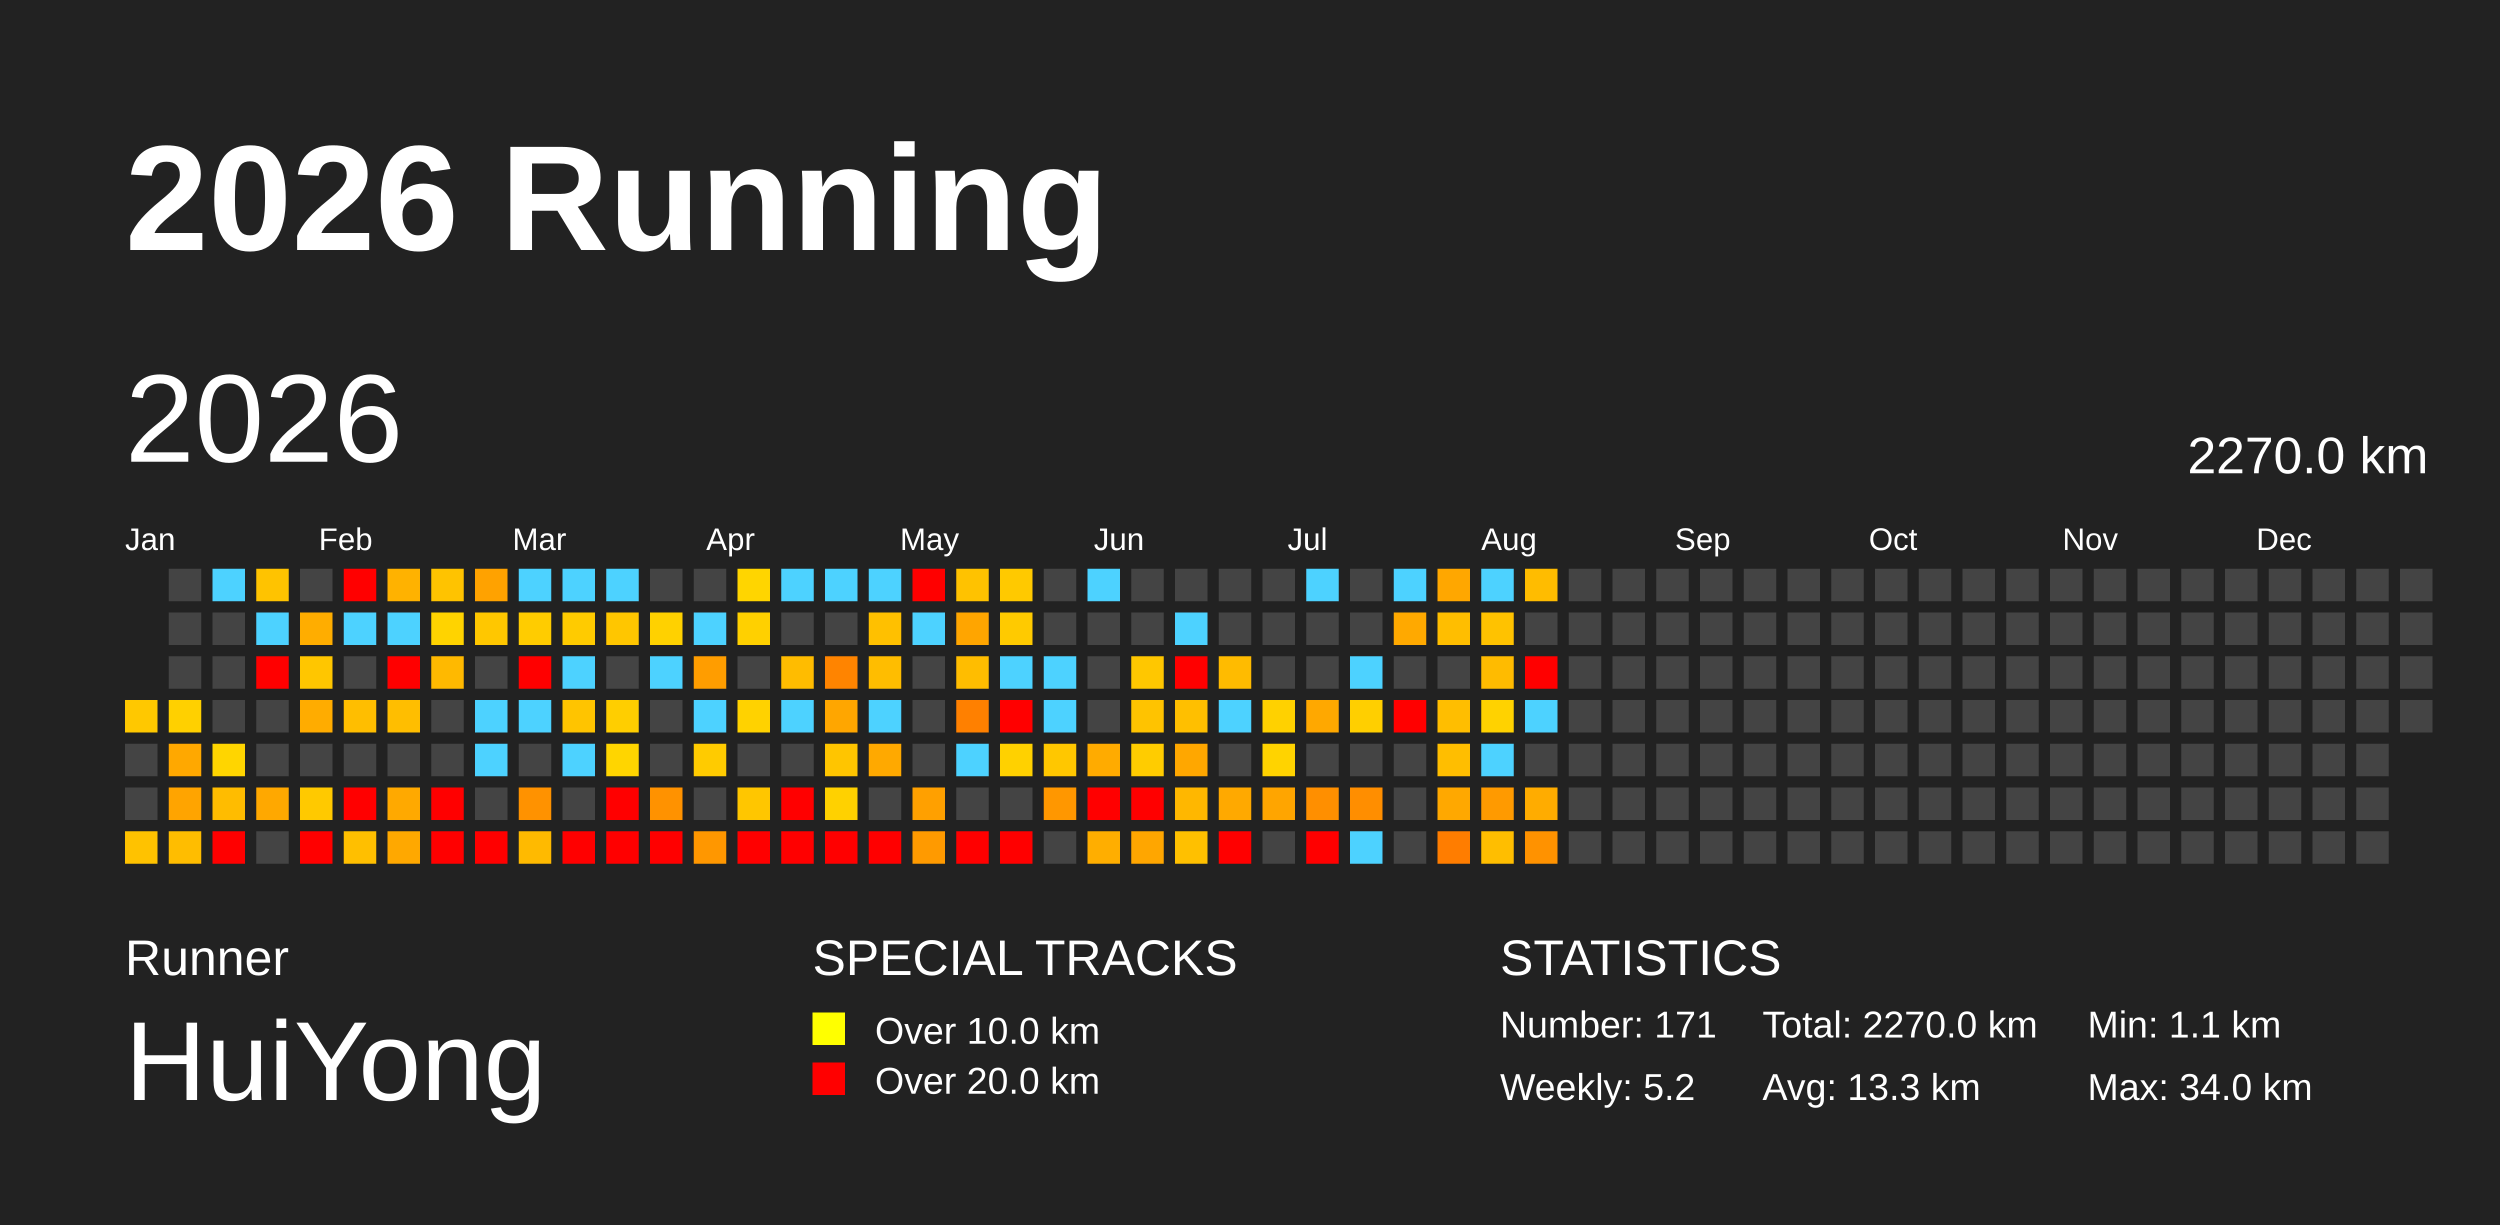
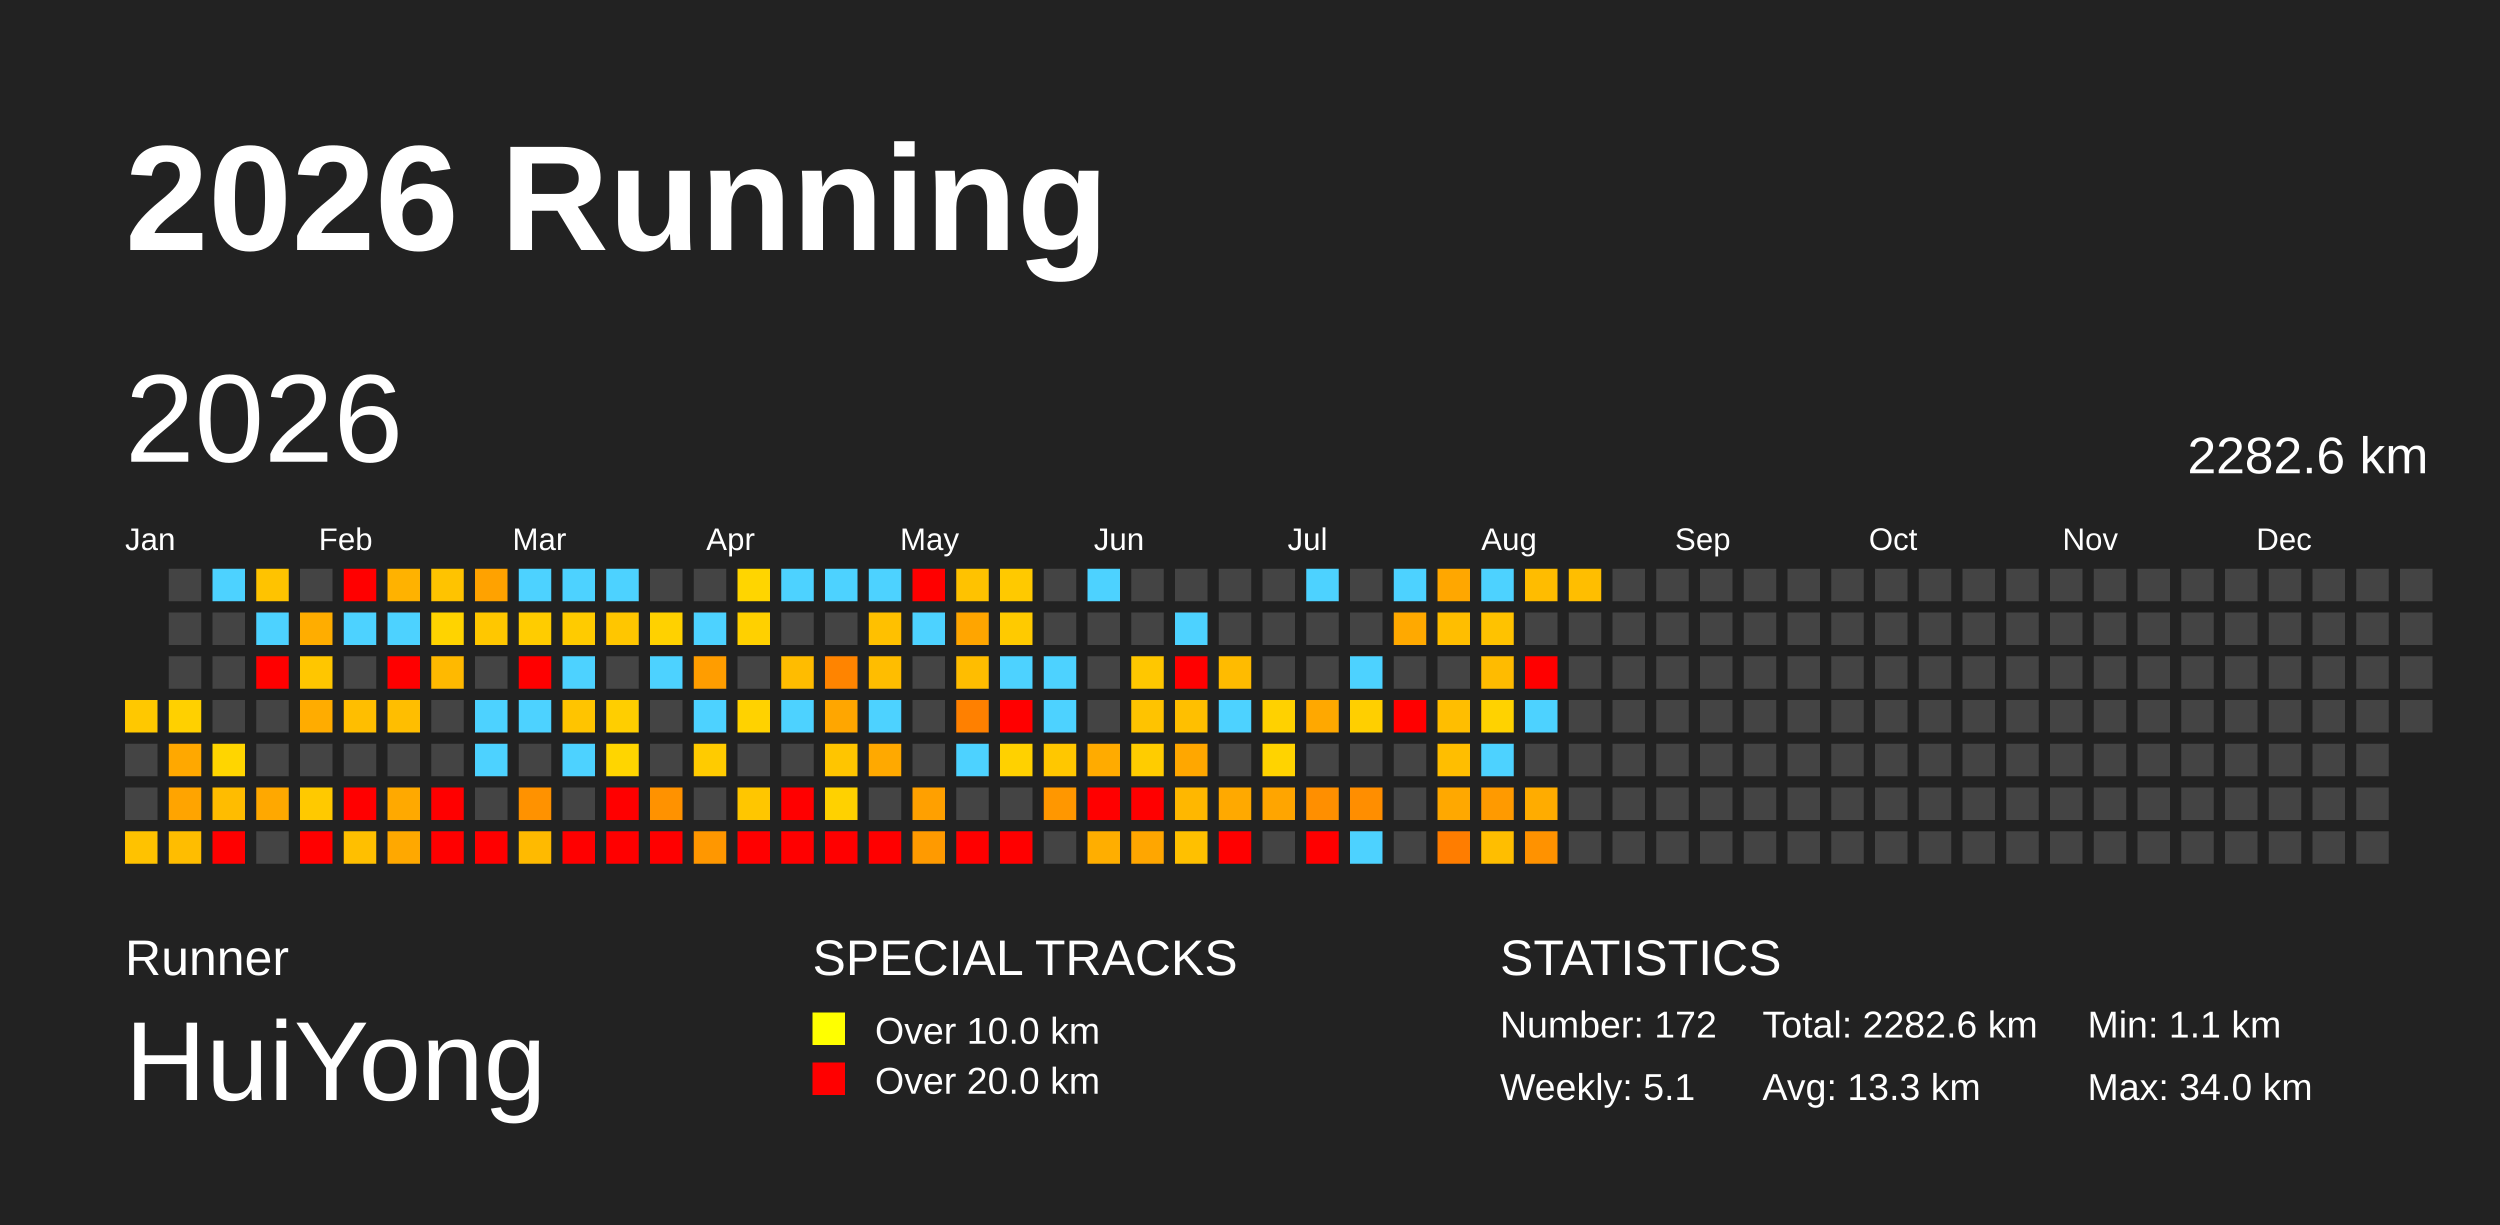
<svg xmlns="http://www.w3.org/2000/svg" baseProfile="full" height="98mm" version="1.1" viewBox="0,0,200,98" width="200mm">
  <defs />
  <rect fill="#222222" height="98" width="200" x="0" y="0" />
  <text fill="#FFFFFF" style="font-size:12px; font-family:Arial; font-weight:bold;" x="10" y="20">2026 Running</text>
  <text fill="#FFFFFF" style="font-size:4px; font-family:Arial" x="10" y="78">Runner</text>
  <text fill="#FFFFFF" style="font-size:9px; font-family:Arial" x="10" y="88">HuiYong</text>
  <text fill="#FFFFFF" style="font-size:4px; font-family:Arial" x="65" y="78">SPECIAL TRACKS</text>
  <rect fill="yellow" height="2.6" width="2.6" x="65" y="81" />
  <text fill="#FFFFFF" style="font-size:3px; font-family:Arial" x="70" y="83.5">Over 10.0 km</text>
  <rect fill="red" height="2.6" width="2.6" x="65" y="85" />
  <text fill="#FFFFFF" style="font-size:3px; font-family:Arial" x="70" y="87.5">Over 20.0 km</text>
  <text fill="#FFFFFF" style="font-size:4px; font-family:Arial" x="120" y="78">STATISTICS</text>
-   <text fill="#FFFFFF" style="font-size:3px; font-family:Arial" x="120" y="83">Number: 171</text>
-   <text fill="#FFFFFF" style="font-size:3px; font-family:Arial" x="120" y="88">Weekly: 5.2</text>
-   <text fill="#FFFFFF" style="font-size:3px; font-family:Arial" x="141" y="83">Total: 2270.0 km</text>
+   <text fill="#FFFFFF" style="font-size:3px; font-family:Arial" x="120" y="83">Number: 172</text>
+   <text fill="#FFFFFF" style="font-size:3px; font-family:Arial" x="120" y="88">Weekly: 5.1</text>
+   <text fill="#FFFFFF" style="font-size:3px; font-family:Arial" x="141" y="83">Total: 2282.6 km</text>
  <text fill="#FFFFFF" style="font-size:3px; font-family:Arial" x="141" y="88">Avg: 13.3 km</text>
  <text fill="#FFFFFF" style="font-size:3px; font-family:Arial" x="167" y="83">Min: 1.1 km</text>
  <text fill="#FFFFFF" style="font-size:3px; font-family:Arial" x="167" y="88">Max: 34.0 km</text>
  <text dominant-baseline="hanging" fill="#FFFFFF" style="font-size:10.0px; font-family:Arial;" x="10" y="30">2026</text>
-   <text dominant-baseline="hanging" fill="#FFFFFF" style="font-size:4.125px; font-family:Arial;" x="175" y="35">2270.0 km</text>
+   <text dominant-baseline="hanging" fill="#FFFFFF" style="font-size:4.125px; font-family:Arial;" x="175" y="35">2282.6 km</text>
  <text fill="#FFFFFF" style="font-size:2.5px; font-family:Arial" x="10.0" y="44">Jan</text>
  <text fill="#FFFFFF" style="font-size:2.5px; font-family:Arial" x="25.5" y="44">Feb</text>
  <text fill="#FFFFFF" style="font-size:2.5px; font-family:Arial" x="41.0" y="44">Mar</text>
  <text fill="#FFFFFF" style="font-size:2.5px; font-family:Arial" x="56.5" y="44">Apr</text>
  <text fill="#FFFFFF" style="font-size:2.5px; font-family:Arial" x="72.0" y="44">May</text>
  <text fill="#FFFFFF" style="font-size:2.5px; font-family:Arial" x="87.5" y="44">Jun</text>
  <text fill="#FFFFFF" style="font-size:2.5px; font-family:Arial" x="103.0" y="44">Jul</text>
  <text fill="#FFFFFF" style="font-size:2.5px; font-family:Arial" x="118.5" y="44">Aug</text>
  <text fill="#FFFFFF" style="font-size:2.5px; font-family:Arial" x="134.0" y="44">Sep</text>
  <text fill="#FFFFFF" style="font-size:2.5px; font-family:Arial" x="149.5" y="44">Oct</text>
  <text fill="#FFFFFF" style="font-size:2.5px; font-family:Arial" x="165.0" y="44">Nov</text>
  <text fill="#FFFFFF" style="font-size:2.5px; font-family:Arial" x="180.5" y="44">Dec</text>
  <rect fill="#ffc800" height="2.6" width="2.6" x="10.0" y="56.0" />
  <rect fill="#444444" height="2.6" width="2.6" x="10.0" y="59.5" />
  <rect fill="#444444" height="2.6" width="2.6" x="10.0" y="63.0" />
  <rect fill="#ffc200" height="2.6" width="2.6" x="10.0" y="66.5" />
  <rect fill="#444444" height="2.6" width="2.6" x="13.5" y="45.5" />
  <rect fill="#444444" height="2.6" width="2.6" x="13.5" y="49.0" />
  <rect fill="#444444" height="2.6" width="2.6" x="13.5" y="52.5" />
  <rect fill="#ffd000" height="2.6" width="2.6" x="13.5" y="56.0" />
  <rect fill="#ffa800" height="2.6" width="2.6" x="13.5" y="59.5" />
  <rect fill="#ffa400" height="2.6" width="2.6" x="13.5" y="63.0" />
  <rect fill="#ffbd00" height="2.6" width="2.6" x="13.5" y="66.5" />
  <rect fill="#4dd2ff" height="2.6" width="2.6" x="17.0" y="45.5" />
  <rect fill="#444444" height="2.6" width="2.6" x="17.0" y="49.0" />
  <rect fill="#444444" height="2.6" width="2.6" x="17.0" y="52.5" />
  <rect fill="#444444" height="2.6" width="2.6" x="17.0" y="56.0" />
  <rect fill="#ffd500" height="2.6" width="2.6" x="17.0" y="59.5" />
  <rect fill="#ffbc00" height="2.6" width="2.6" x="17.0" y="63.0" />
  <rect fill="red" height="2.6" width="2.6" x="17.0" y="66.5" />
  <rect fill="#ffc300" height="2.6" width="2.6" x="20.5" y="45.5" />
  <rect fill="#4dd2ff" height="2.6" width="2.6" x="20.5" y="49.0" />
  <rect fill="red" height="2.6" width="2.6" x="20.5" y="52.5" />
  <rect fill="#444444" height="2.6" width="2.6" x="20.5" y="56.0" />
  <rect fill="#444444" height="2.6" width="2.6" x="20.5" y="59.5" />
  <rect fill="#ffa800" height="2.6" width="2.6" x="20.5" y="63.0" />
  <rect fill="#444444" height="2.6" width="2.6" x="20.5" y="66.5" />
  <rect fill="#444444" height="2.6" width="2.6" x="24.0" y="45.5" />
  <rect fill="#ffad00" height="2.6" width="2.6" x="24.0" y="49.0" />
  <rect fill="#ffc600" height="2.6" width="2.6" x="24.0" y="52.5" />
  <rect fill="#ffac00" height="2.6" width="2.6" x="24.0" y="56.0" />
  <rect fill="#444444" height="2.6" width="2.6" x="24.0" y="59.5" />
  <rect fill="#ffc900" height="2.6" width="2.6" x="24.0" y="63.0" />
  <rect fill="red" height="2.6" width="2.6" x="24.0" y="66.5" />
  <rect fill="red" height="2.6" width="2.6" x="27.5" y="45.5" />
  <rect fill="#4dd2ff" height="2.6" width="2.6" x="27.5" y="49.0" />
  <rect fill="#444444" height="2.6" width="2.6" x="27.5" y="52.5" />
  <rect fill="#ffbe00" height="2.6" width="2.6" x="27.5" y="56.0" />
  <rect fill="#444444" height="2.6" width="2.6" x="27.5" y="59.5" />
  <rect fill="red" height="2.6" width="2.6" x="27.5" y="63.0" />
  <rect fill="#ffbf00" height="2.6" width="2.6" x="27.5" y="66.5" />
  <rect fill="#ffb200" height="2.6" width="2.6" x="31.0" y="45.5" />
  <rect fill="#4dd2ff" height="2.6" width="2.6" x="31.0" y="49.0" />
  <rect fill="red" height="2.6" width="2.6" x="31.0" y="52.5" />
  <rect fill="#ffbe00" height="2.6" width="2.6" x="31.0" y="56.0" />
  <rect fill="#444444" height="2.6" width="2.6" x="31.0" y="59.5" />
  <rect fill="#ffa900" height="2.6" width="2.6" x="31.0" y="63.0" />
  <rect fill="#ffa800" height="2.6" width="2.6" x="31.0" y="66.5" />
  <rect fill="#ffc300" height="2.6" width="2.6" x="34.5" y="45.5" />
  <rect fill="#ffd300" height="2.6" width="2.6" x="34.5" y="49.0" />
  <rect fill="#ffb900" height="2.6" width="2.6" x="34.5" y="52.5" />
  <rect fill="#444444" height="2.6" width="2.6" x="34.5" y="56.0" />
  <rect fill="#444444" height="2.6" width="2.6" x="34.5" y="59.5" />
  <rect fill="red" height="2.6" width="2.6" x="34.5" y="63.0" />
  <rect fill="red" height="2.6" width="2.6" x="34.5" y="66.5" />
  <rect fill="#ffa200" height="2.6" width="2.6" x="38.0" y="45.5" />
  <rect fill="#ffc700" height="2.6" width="2.6" x="38.0" y="49.0" />
  <rect fill="#444444" height="2.6" width="2.6" x="38.0" y="52.5" />
  <rect fill="#4dd2ff" height="2.6" width="2.6" x="38.0" y="56.0" />
  <rect fill="#4dd2ff" height="2.6" width="2.6" x="38.0" y="59.5" />
  <rect fill="#444444" height="2.6" width="2.6" x="38.0" y="63.0" />
  <rect fill="red" height="2.6" width="2.6" x="38.0" y="66.5" />
  <rect fill="#4dd2ff" height="2.6" width="2.6" x="41.5" y="45.5" />
  <rect fill="#ffcc00" height="2.6" width="2.6" x="41.5" y="49.0" />
  <rect fill="red" height="2.6" width="2.6" x="41.5" y="52.5" />
  <rect fill="#4dd2ff" height="2.6" width="2.6" x="41.5" y="56.0" />
  <rect fill="#444444" height="2.6" width="2.6" x="41.5" y="59.5" />
  <rect fill="#ff9200" height="2.6" width="2.6" x="41.5" y="63.0" />
  <rect fill="#ffba00" height="2.6" width="2.6" x="41.5" y="66.5" />
  <rect fill="#4dd2ff" height="2.6" width="2.6" x="45.0" y="45.5" />
  <rect fill="#ffcb00" height="2.6" width="2.6" x="45.0" y="49.0" />
  <rect fill="#4dd2ff" height="2.6" width="2.6" x="45.0" y="52.5" />
  <rect fill="#ffc400" height="2.6" width="2.6" x="45.0" y="56.0" />
  <rect fill="#4dd2ff" height="2.6" width="2.6" x="45.0" y="59.5" />
  <rect fill="#444444" height="2.6" width="2.6" x="45.0" y="63.0" />
  <rect fill="red" height="2.6" width="2.6" x="45.0" y="66.5" />
  <rect fill="#4dd2ff" height="2.6" width="2.6" x="48.5" y="45.5" />
  <rect fill="#ffc600" height="2.6" width="2.6" x="48.5" y="49.0" />
  <rect fill="#444444" height="2.6" width="2.6" x="48.5" y="52.5" />
  <rect fill="#ffce00" height="2.6" width="2.6" x="48.5" y="56.0" />
  <rect fill="#ffd500" height="2.6" width="2.6" x="48.5" y="59.5" />
  <rect fill="red" height="2.6" width="2.6" x="48.5" y="63.0" />
  <rect fill="red" height="2.6" width="2.6" x="48.5" y="66.5" />
  <rect fill="#444444" height="2.6" width="2.6" x="52.0" y="45.5" />
  <rect fill="#ffd100" height="2.6" width="2.6" x="52.0" y="49.0" />
  <rect fill="#4dd2ff" height="2.6" width="2.6" x="52.0" y="52.5" />
  <rect fill="#444444" height="2.6" width="2.6" x="52.0" y="56.0" />
  <rect fill="#444444" height="2.6" width="2.6" x="52.0" y="59.5" />
  <rect fill="#ff9200" height="2.6" width="2.6" x="52.0" y="63.0" />
  <rect fill="red" height="2.6" width="2.6" x="52.0" y="66.5" />
  <rect fill="#444444" height="2.6" width="2.6" x="55.5" y="45.5" />
  <rect fill="#4dd2ff" height="2.6" width="2.6" x="55.5" y="49.0" />
  <rect fill="#ff9d00" height="2.6" width="2.6" x="55.5" y="52.5" />
  <rect fill="#4dd2ff" height="2.6" width="2.6" x="55.5" y="56.0" />
  <rect fill="#ffcb00" height="2.6" width="2.6" x="55.5" y="59.5" />
  <rect fill="#444444" height="2.6" width="2.6" x="55.5" y="63.0" />
  <rect fill="#ff9700" height="2.6" width="2.6" x="55.5" y="66.5" />
  <rect fill="#ffd500" height="2.6" width="2.6" x="59.0" y="45.5" />
  <rect fill="#ffd000" height="2.6" width="2.6" x="59.0" y="49.0" />
  <rect fill="#444444" height="2.6" width="2.6" x="59.0" y="52.5" />
  <rect fill="#ffd200" height="2.6" width="2.6" x="59.0" y="56.0" />
  <rect fill="#444444" height="2.6" width="2.6" x="59.0" y="59.5" />
  <rect fill="#ffc600" height="2.6" width="2.6" x="59.0" y="63.0" />
  <rect fill="red" height="2.6" width="2.6" x="59.0" y="66.5" />
  <rect fill="#4dd2ff" height="2.6" width="2.6" x="62.5" y="45.5" />
  <rect fill="#444444" height="2.6" width="2.6" x="62.5" y="49.0" />
  <rect fill="#ffbc00" height="2.6" width="2.6" x="62.5" y="52.5" />
  <rect fill="#4dd2ff" height="2.6" width="2.6" x="62.5" y="56.0" />
  <rect fill="#444444" height="2.6" width="2.6" x="62.5" y="59.5" />
  <rect fill="red" height="2.6" width="2.6" x="62.5" y="63.0" />
  <rect fill="red" height="2.6" width="2.6" x="62.5" y="66.5" />
  <rect fill="#4dd2ff" height="2.6" width="2.6" x="66.0" y="45.5" />
  <rect fill="#444444" height="2.6" width="2.6" x="66.0" y="49.0" />
  <rect fill="#ff8400" height="2.6" width="2.6" x="66.0" y="52.5" />
  <rect fill="#ffa600" height="2.6" width="2.6" x="66.0" y="56.0" />
  <rect fill="#ffc500" height="2.6" width="2.6" x="66.0" y="59.5" />
  <rect fill="#ffd100" height="2.6" width="2.6" x="66.0" y="63.0" />
  <rect fill="red" height="2.6" width="2.6" x="66.0" y="66.5" />
  <rect fill="#4dd2ff" height="2.6" width="2.6" x="69.5" y="45.5" />
  <rect fill="#ffc000" height="2.6" width="2.6" x="69.5" y="49.0" />
  <rect fill="#ffbd00" height="2.6" width="2.6" x="69.5" y="52.5" />
  <rect fill="#4dd2ff" height="2.6" width="2.6" x="69.5" y="56.0" />
  <rect fill="#ffa900" height="2.6" width="2.6" x="69.5" y="59.5" />
  <rect fill="#444444" height="2.6" width="2.6" x="69.5" y="63.0" />
  <rect fill="red" height="2.6" width="2.6" x="69.5" y="66.5" />
  <rect fill="red" height="2.6" width="2.6" x="73.0" y="45.5" />
  <rect fill="#4dd2ff" height="2.6" width="2.6" x="73.0" y="49.0" />
  <rect fill="#444444" height="2.6" width="2.6" x="73.0" y="52.5" />
  <rect fill="#444444" height="2.6" width="2.6" x="73.0" y="56.0" />
  <rect fill="#444444" height="2.6" width="2.6" x="73.0" y="59.5" />
  <rect fill="#ffa000" height="2.6" width="2.6" x="73.0" y="63.0" />
  <rect fill="#ff9a00" height="2.6" width="2.6" x="73.0" y="66.5" />
  <rect fill="#ffc200" height="2.6" width="2.6" x="76.5" y="45.5" />
  <rect fill="#ffa500" height="2.6" width="2.6" x="76.5" y="49.0" />
  <rect fill="#ffbd00" height="2.6" width="2.6" x="76.5" y="52.5" />
  <rect fill="#ff8000" height="2.6" width="2.6" x="76.5" y="56.0" />
  <rect fill="#4dd2ff" height="2.6" width="2.6" x="76.5" y="59.5" />
  <rect fill="#444444" height="2.6" width="2.6" x="76.5" y="63.0" />
  <rect fill="red" height="2.6" width="2.6" x="76.5" y="66.5" />
  <rect fill="#ffc900" height="2.6" width="2.6" x="80.0" y="45.5" />
  <rect fill="#ffca00" height="2.6" width="2.6" x="80.0" y="49.0" />
  <rect fill="#4dd2ff" height="2.6" width="2.6" x="80.0" y="52.5" />
  <rect fill="red" height="2.6" width="2.6" x="80.0" y="56.0" />
  <rect fill="#ffd100" height="2.6" width="2.6" x="80.0" y="59.5" />
  <rect fill="#444444" height="2.6" width="2.6" x="80.0" y="63.0" />
  <rect fill="red" height="2.6" width="2.6" x="80.0" y="66.5" />
  <rect fill="#444444" height="2.6" width="2.6" x="83.5" y="45.5" />
  <rect fill="#444444" height="2.6" width="2.6" x="83.5" y="49.0" />
  <rect fill="#4dd2ff" height="2.6" width="2.6" x="83.5" y="52.5" />
  <rect fill="#4dd2ff" height="2.6" width="2.6" x="83.5" y="56.0" />
  <rect fill="#ffc700" height="2.6" width="2.6" x="83.5" y="59.5" />
  <rect fill="#ff9700" height="2.6" width="2.6" x="83.5" y="63.0" />
  <rect fill="#444444" height="2.6" width="2.6" x="83.5" y="66.5" />
  <rect fill="#4dd2ff" height="2.6" width="2.6" x="87.0" y="45.5" />
  <rect fill="#444444" height="2.6" width="2.6" x="87.0" y="49.0" />
  <rect fill="#444444" height="2.6" width="2.6" x="87.0" y="52.5" />
  <rect fill="#444444" height="2.6" width="2.6" x="87.0" y="56.0" />
  <rect fill="#ffab00" height="2.6" width="2.6" x="87.0" y="59.5" />
  <rect fill="red" height="2.6" width="2.6" x="87.0" y="63.0" />
  <rect fill="#ffae00" height="2.6" width="2.6" x="87.0" y="66.5" />
  <rect fill="#444444" height="2.6" width="2.6" x="90.5" y="45.5" />
  <rect fill="#444444" height="2.6" width="2.6" x="90.5" y="49.0" />
  <rect fill="#ffc700" height="2.6" width="2.6" x="90.5" y="52.5" />
  <rect fill="#ffc300" height="2.6" width="2.6" x="90.5" y="56.0" />
  <rect fill="#ffcc00" height="2.6" width="2.6" x="90.5" y="59.5" />
  <rect fill="red" height="2.6" width="2.6" x="90.5" y="63.0" />
  <rect fill="#ffa600" height="2.6" width="2.6" x="90.5" y="66.5" />
  <rect fill="#444444" height="2.6" width="2.6" x="94.0" y="45.5" />
  <rect fill="#4dd2ff" height="2.6" width="2.6" x="94.0" y="49.0" />
  <rect fill="red" height="2.6" width="2.6" x="94.0" y="52.5" />
  <rect fill="#ffbf00" height="2.6" width="2.6" x="94.0" y="56.0" />
  <rect fill="#ffa700" height="2.6" width="2.6" x="94.0" y="59.5" />
  <rect fill="#ffb700" height="2.6" width="2.6" x="94.0" y="63.0" />
  <rect fill="#ffc000" height="2.6" width="2.6" x="94.0" y="66.5" />
  <rect fill="#444444" height="2.6" width="2.6" x="97.5" y="45.5" />
  <rect fill="#444444" height="2.6" width="2.6" x="97.5" y="49.0" />
  <rect fill="#ffbb00" height="2.6" width="2.6" x="97.5" y="52.5" />
  <rect fill="#4dd2ff" height="2.6" width="2.6" x="97.5" y="56.0" />
  <rect fill="#444444" height="2.6" width="2.6" x="97.5" y="59.5" />
  <rect fill="#ffa900" height="2.6" width="2.6" x="97.5" y="63.0" />
  <rect fill="red" height="2.6" width="2.6" x="97.5" y="66.5" />
  <rect fill="#444444" height="2.6" width="2.6" x="101.0" y="45.5" />
  <rect fill="#444444" height="2.6" width="2.6" x="101.0" y="49.0" />
  <rect fill="#444444" height="2.6" width="2.6" x="101.0" y="52.5" />
  <rect fill="#ffd100" height="2.6" width="2.6" x="101.0" y="56.0" />
  <rect fill="#ffd300" height="2.6" width="2.6" x="101.0" y="59.5" />
  <rect fill="#ffa500" height="2.6" width="2.6" x="101.0" y="63.0" />
  <rect fill="#444444" height="2.6" width="2.6" x="101.0" y="66.5" />
  <rect fill="#4dd2ff" height="2.6" width="2.6" x="104.5" y="45.5" />
  <rect fill="#444444" height="2.6" width="2.6" x="104.5" y="49.0" />
  <rect fill="#444444" height="2.6" width="2.6" x="104.5" y="52.5" />
  <rect fill="#ffa800" height="2.6" width="2.6" x="104.5" y="56.0" />
  <rect fill="#444444" height="2.6" width="2.6" x="104.5" y="59.5" />
  <rect fill="#ff8f00" height="2.6" width="2.6" x="104.5" y="63.0" />
  <rect fill="red" height="2.6" width="2.6" x="104.5" y="66.5" />
  <rect fill="#444444" height="2.6" width="2.6" x="108.0" y="45.5" />
  <rect fill="#444444" height="2.6" width="2.6" x="108.0" y="49.0" />
  <rect fill="#4dd2ff" height="2.6" width="2.6" x="108.0" y="52.5" />
  <rect fill="#ffcf00" height="2.6" width="2.6" x="108.0" y="56.0" />
  <rect fill="#444444" height="2.6" width="2.6" x="108.0" y="59.5" />
  <rect fill="#ff8e00" height="2.6" width="2.6" x="108.0" y="63.0" />
  <rect fill="#4dd2ff" height="2.6" width="2.6" x="108.0" y="66.5" />
  <rect fill="#4dd2ff" height="2.6" width="2.6" x="111.5" y="45.5" />
  <rect fill="#ffa900" height="2.6" width="2.6" x="111.5" y="49.0" />
  <rect fill="#444444" height="2.6" width="2.6" x="111.5" y="52.5" />
  <rect fill="red" height="2.6" width="2.6" x="111.5" y="56.0" />
  <rect fill="#444444" height="2.6" width="2.6" x="111.5" y="59.5" />
  <rect fill="#444444" height="2.6" width="2.6" x="111.5" y="63.0" />
  <rect fill="#444444" height="2.6" width="2.6" x="111.5" y="66.5" />
  <rect fill="#ffa700" height="2.6" width="2.6" x="115.0" y="45.5" />
  <rect fill="#ffbe00" height="2.6" width="2.6" x="115.0" y="49.0" />
  <rect fill="#444444" height="2.6" width="2.6" x="115.0" y="52.5" />
  <rect fill="#ffbe00" height="2.6" width="2.6" x="115.0" y="56.0" />
  <rect fill="#ffbe00" height="2.6" width="2.6" x="115.0" y="59.5" />
  <rect fill="#ffa800" height="2.6" width="2.6" x="115.0" y="63.0" />
  <rect fill="#ff7d00" height="2.6" width="2.6" x="115.0" y="66.5" />
  <rect fill="#4dd2ff" height="2.6" width="2.6" x="118.5" y="45.5" />
  <rect fill="#ffc200" height="2.6" width="2.6" x="118.5" y="49.0" />
  <rect fill="#ffbb00" height="2.6" width="2.6" x="118.5" y="52.5" />
  <rect fill="#ffd200" height="2.6" width="2.6" x="118.5" y="56.0" />
  <rect fill="#4dd2ff" height="2.6" width="2.6" x="118.5" y="59.5" />
  <rect fill="#ff9a00" height="2.6" width="2.6" x="118.5" y="63.0" />
  <rect fill="#ffbe00" height="2.6" width="2.6" x="118.5" y="66.5" />
  <rect fill="#ffbc00" height="2.6" width="2.6" x="122.0" y="45.5" />
  <rect fill="#444444" height="2.6" width="2.6" x="122.0" y="49.0" />
  <rect fill="red" height="2.6" width="2.6" x="122.0" y="52.5" />
  <rect fill="#4dd2ff" height="2.6" width="2.6" x="122.0" y="56.0" />
  <rect fill="#444444" height="2.6" width="2.6" x="122.0" y="59.5" />
  <rect fill="#ffac00" height="2.6" width="2.6" x="122.0" y="63.0" />
  <rect fill="#ff9200" height="2.6" width="2.6" x="122.0" y="66.5" />
-   <rect fill="#444444" height="2.6" width="2.6" x="125.5" y="45.5" />
+   <rect fill="#ffbe00" height="2.6" width="2.6" x="125.5" y="45.5" />
  <rect fill="#444444" height="2.6" width="2.6" x="125.5" y="49.0" />
  <rect fill="#444444" height="2.6" width="2.6" x="125.5" y="52.5" />
  <rect fill="#444444" height="2.6" width="2.6" x="125.5" y="56.0" />
  <rect fill="#444444" height="2.6" width="2.6" x="125.5" y="59.5" />
  <rect fill="#444444" height="2.6" width="2.6" x="125.5" y="63.0" />
  <rect fill="#444444" height="2.6" width="2.6" x="125.5" y="66.5" />
  <rect fill="#444444" height="2.6" width="2.6" x="129.0" y="45.5" />
  <rect fill="#444444" height="2.6" width="2.6" x="129.0" y="49.0" />
  <rect fill="#444444" height="2.6" width="2.6" x="129.0" y="52.5" />
  <rect fill="#444444" height="2.6" width="2.6" x="129.0" y="56.0" />
  <rect fill="#444444" height="2.6" width="2.6" x="129.0" y="59.5" />
  <rect fill="#444444" height="2.6" width="2.6" x="129.0" y="63.0" />
  <rect fill="#444444" height="2.6" width="2.6" x="129.0" y="66.5" />
  <rect fill="#444444" height="2.6" width="2.6" x="132.5" y="45.5" />
  <rect fill="#444444" height="2.6" width="2.6" x="132.5" y="49.0" />
  <rect fill="#444444" height="2.6" width="2.6" x="132.5" y="52.5" />
  <rect fill="#444444" height="2.6" width="2.6" x="132.5" y="56.0" />
  <rect fill="#444444" height="2.6" width="2.6" x="132.5" y="59.5" />
  <rect fill="#444444" height="2.6" width="2.6" x="132.5" y="63.0" />
  <rect fill="#444444" height="2.6" width="2.6" x="132.5" y="66.5" />
  <rect fill="#444444" height="2.6" width="2.6" x="136.0" y="45.5" />
  <rect fill="#444444" height="2.6" width="2.6" x="136.0" y="49.0" />
  <rect fill="#444444" height="2.6" width="2.6" x="136.0" y="52.5" />
  <rect fill="#444444" height="2.6" width="2.6" x="136.0" y="56.0" />
  <rect fill="#444444" height="2.6" width="2.6" x="136.0" y="59.5" />
  <rect fill="#444444" height="2.6" width="2.6" x="136.0" y="63.0" />
  <rect fill="#444444" height="2.6" width="2.6" x="136.0" y="66.5" />
  <rect fill="#444444" height="2.6" width="2.6" x="139.5" y="45.5" />
  <rect fill="#444444" height="2.6" width="2.6" x="139.5" y="49.0" />
  <rect fill="#444444" height="2.6" width="2.6" x="139.5" y="52.5" />
  <rect fill="#444444" height="2.6" width="2.6" x="139.5" y="56.0" />
  <rect fill="#444444" height="2.6" width="2.6" x="139.5" y="59.5" />
  <rect fill="#444444" height="2.6" width="2.6" x="139.5" y="63.0" />
  <rect fill="#444444" height="2.6" width="2.6" x="139.5" y="66.5" />
  <rect fill="#444444" height="2.6" width="2.6" x="143.0" y="45.5" />
  <rect fill="#444444" height="2.6" width="2.6" x="143.0" y="49.0" />
  <rect fill="#444444" height="2.6" width="2.6" x="143.0" y="52.5" />
  <rect fill="#444444" height="2.6" width="2.6" x="143.0" y="56.0" />
  <rect fill="#444444" height="2.6" width="2.6" x="143.0" y="59.5" />
  <rect fill="#444444" height="2.6" width="2.6" x="143.0" y="63.0" />
  <rect fill="#444444" height="2.6" width="2.6" x="143.0" y="66.5" />
  <rect fill="#444444" height="2.6" width="2.6" x="146.5" y="45.5" />
  <rect fill="#444444" height="2.6" width="2.6" x="146.5" y="49.0" />
  <rect fill="#444444" height="2.6" width="2.6" x="146.5" y="52.5" />
  <rect fill="#444444" height="2.6" width="2.6" x="146.5" y="56.0" />
  <rect fill="#444444" height="2.6" width="2.6" x="146.5" y="59.5" />
  <rect fill="#444444" height="2.6" width="2.6" x="146.5" y="63.0" />
  <rect fill="#444444" height="2.6" width="2.6" x="146.5" y="66.5" />
  <rect fill="#444444" height="2.6" width="2.6" x="150.0" y="45.5" />
  <rect fill="#444444" height="2.6" width="2.6" x="150.0" y="49.0" />
  <rect fill="#444444" height="2.6" width="2.6" x="150.0" y="52.5" />
  <rect fill="#444444" height="2.6" width="2.6" x="150.0" y="56.0" />
  <rect fill="#444444" height="2.6" width="2.6" x="150.0" y="59.5" />
  <rect fill="#444444" height="2.6" width="2.6" x="150.0" y="63.0" />
  <rect fill="#444444" height="2.6" width="2.6" x="150.0" y="66.5" />
  <rect fill="#444444" height="2.6" width="2.6" x="153.5" y="45.5" />
  <rect fill="#444444" height="2.6" width="2.6" x="153.5" y="49.0" />
  <rect fill="#444444" height="2.6" width="2.6" x="153.5" y="52.5" />
  <rect fill="#444444" height="2.6" width="2.6" x="153.5" y="56.0" />
  <rect fill="#444444" height="2.6" width="2.6" x="153.5" y="59.5" />
  <rect fill="#444444" height="2.6" width="2.6" x="153.5" y="63.0" />
  <rect fill="#444444" height="2.6" width="2.6" x="153.5" y="66.5" />
  <rect fill="#444444" height="2.6" width="2.6" x="157.0" y="45.5" />
  <rect fill="#444444" height="2.6" width="2.6" x="157.0" y="49.0" />
  <rect fill="#444444" height="2.6" width="2.6" x="157.0" y="52.5" />
  <rect fill="#444444" height="2.6" width="2.6" x="157.0" y="56.0" />
  <rect fill="#444444" height="2.6" width="2.6" x="157.0" y="59.5" />
  <rect fill="#444444" height="2.6" width="2.6" x="157.0" y="63.0" />
  <rect fill="#444444" height="2.6" width="2.6" x="157.0" y="66.5" />
  <rect fill="#444444" height="2.6" width="2.6" x="160.5" y="45.5" />
  <rect fill="#444444" height="2.6" width="2.6" x="160.5" y="49.0" />
  <rect fill="#444444" height="2.6" width="2.6" x="160.5" y="52.5" />
  <rect fill="#444444" height="2.6" width="2.6" x="160.5" y="56.0" />
  <rect fill="#444444" height="2.6" width="2.6" x="160.5" y="59.5" />
  <rect fill="#444444" height="2.6" width="2.6" x="160.5" y="63.0" />
  <rect fill="#444444" height="2.6" width="2.6" x="160.5" y="66.5" />
  <rect fill="#444444" height="2.6" width="2.6" x="164.0" y="45.5" />
  <rect fill="#444444" height="2.6" width="2.6" x="164.0" y="49.0" />
  <rect fill="#444444" height="2.6" width="2.6" x="164.0" y="52.5" />
  <rect fill="#444444" height="2.6" width="2.6" x="164.0" y="56.0" />
  <rect fill="#444444" height="2.6" width="2.6" x="164.0" y="59.5" />
  <rect fill="#444444" height="2.6" width="2.6" x="164.0" y="63.0" />
  <rect fill="#444444" height="2.6" width="2.6" x="164.0" y="66.5" />
  <rect fill="#444444" height="2.6" width="2.6" x="167.5" y="45.5" />
  <rect fill="#444444" height="2.6" width="2.6" x="167.5" y="49.0" />
  <rect fill="#444444" height="2.6" width="2.6" x="167.5" y="52.5" />
  <rect fill="#444444" height="2.6" width="2.6" x="167.5" y="56.0" />
  <rect fill="#444444" height="2.6" width="2.6" x="167.5" y="59.5" />
  <rect fill="#444444" height="2.6" width="2.6" x="167.5" y="63.0" />
  <rect fill="#444444" height="2.6" width="2.6" x="167.5" y="66.5" />
  <rect fill="#444444" height="2.6" width="2.6" x="171.0" y="45.5" />
  <rect fill="#444444" height="2.6" width="2.6" x="171.0" y="49.0" />
  <rect fill="#444444" height="2.6" width="2.6" x="171.0" y="52.5" />
  <rect fill="#444444" height="2.6" width="2.6" x="171.0" y="56.0" />
  <rect fill="#444444" height="2.6" width="2.6" x="171.0" y="59.5" />
  <rect fill="#444444" height="2.6" width="2.6" x="171.0" y="63.0" />
  <rect fill="#444444" height="2.6" width="2.6" x="171.0" y="66.5" />
  <rect fill="#444444" height="2.6" width="2.6" x="174.5" y="45.5" />
  <rect fill="#444444" height="2.6" width="2.6" x="174.5" y="49.0" />
  <rect fill="#444444" height="2.6" width="2.6" x="174.5" y="52.5" />
  <rect fill="#444444" height="2.6" width="2.6" x="174.5" y="56.0" />
  <rect fill="#444444" height="2.6" width="2.6" x="174.5" y="59.5" />
  <rect fill="#444444" height="2.6" width="2.6" x="174.5" y="63.0" />
  <rect fill="#444444" height="2.6" width="2.6" x="174.5" y="66.5" />
  <rect fill="#444444" height="2.6" width="2.6" x="178.0" y="45.5" />
  <rect fill="#444444" height="2.6" width="2.6" x="178.0" y="49.0" />
  <rect fill="#444444" height="2.6" width="2.6" x="178.0" y="52.5" />
  <rect fill="#444444" height="2.6" width="2.6" x="178.0" y="56.0" />
  <rect fill="#444444" height="2.6" width="2.6" x="178.0" y="59.5" />
  <rect fill="#444444" height="2.6" width="2.6" x="178.0" y="63.0" />
  <rect fill="#444444" height="2.6" width="2.6" x="178.0" y="66.5" />
  <rect fill="#444444" height="2.6" width="2.6" x="181.5" y="45.5" />
  <rect fill="#444444" height="2.6" width="2.6" x="181.5" y="49.0" />
  <rect fill="#444444" height="2.6" width="2.6" x="181.5" y="52.5" />
  <rect fill="#444444" height="2.6" width="2.6" x="181.5" y="56.0" />
  <rect fill="#444444" height="2.6" width="2.6" x="181.5" y="59.5" />
  <rect fill="#444444" height="2.6" width="2.6" x="181.5" y="63.0" />
  <rect fill="#444444" height="2.6" width="2.6" x="181.5" y="66.5" />
  <rect fill="#444444" height="2.6" width="2.6" x="185.0" y="45.5" />
  <rect fill="#444444" height="2.6" width="2.6" x="185.0" y="49.0" />
  <rect fill="#444444" height="2.6" width="2.6" x="185.0" y="52.5" />
  <rect fill="#444444" height="2.6" width="2.6" x="185.0" y="56.0" />
  <rect fill="#444444" height="2.6" width="2.6" x="185.0" y="59.5" />
  <rect fill="#444444" height="2.6" width="2.6" x="185.0" y="63.0" />
  <rect fill="#444444" height="2.6" width="2.6" x="185.0" y="66.5" />
  <rect fill="#444444" height="2.6" width="2.6" x="188.5" y="45.5" />
  <rect fill="#444444" height="2.6" width="2.6" x="188.5" y="49.0" />
  <rect fill="#444444" height="2.6" width="2.6" x="188.5" y="52.5" />
  <rect fill="#444444" height="2.6" width="2.6" x="188.5" y="56.0" />
  <rect fill="#444444" height="2.6" width="2.6" x="188.5" y="59.5" />
  <rect fill="#444444" height="2.6" width="2.6" x="188.5" y="63.0" />
  <rect fill="#444444" height="2.6" width="2.6" x="188.5" y="66.5" />
  <rect fill="#444444" height="2.6" width="2.6" x="192.0" y="45.5" />
  <rect fill="#444444" height="2.6" width="2.6" x="192.0" y="49.0" />
  <rect fill="#444444" height="2.6" width="2.6" x="192.0" y="52.5" />
  <rect fill="#444444" height="2.6" width="2.6" x="192.0" y="56.0" />
</svg>
